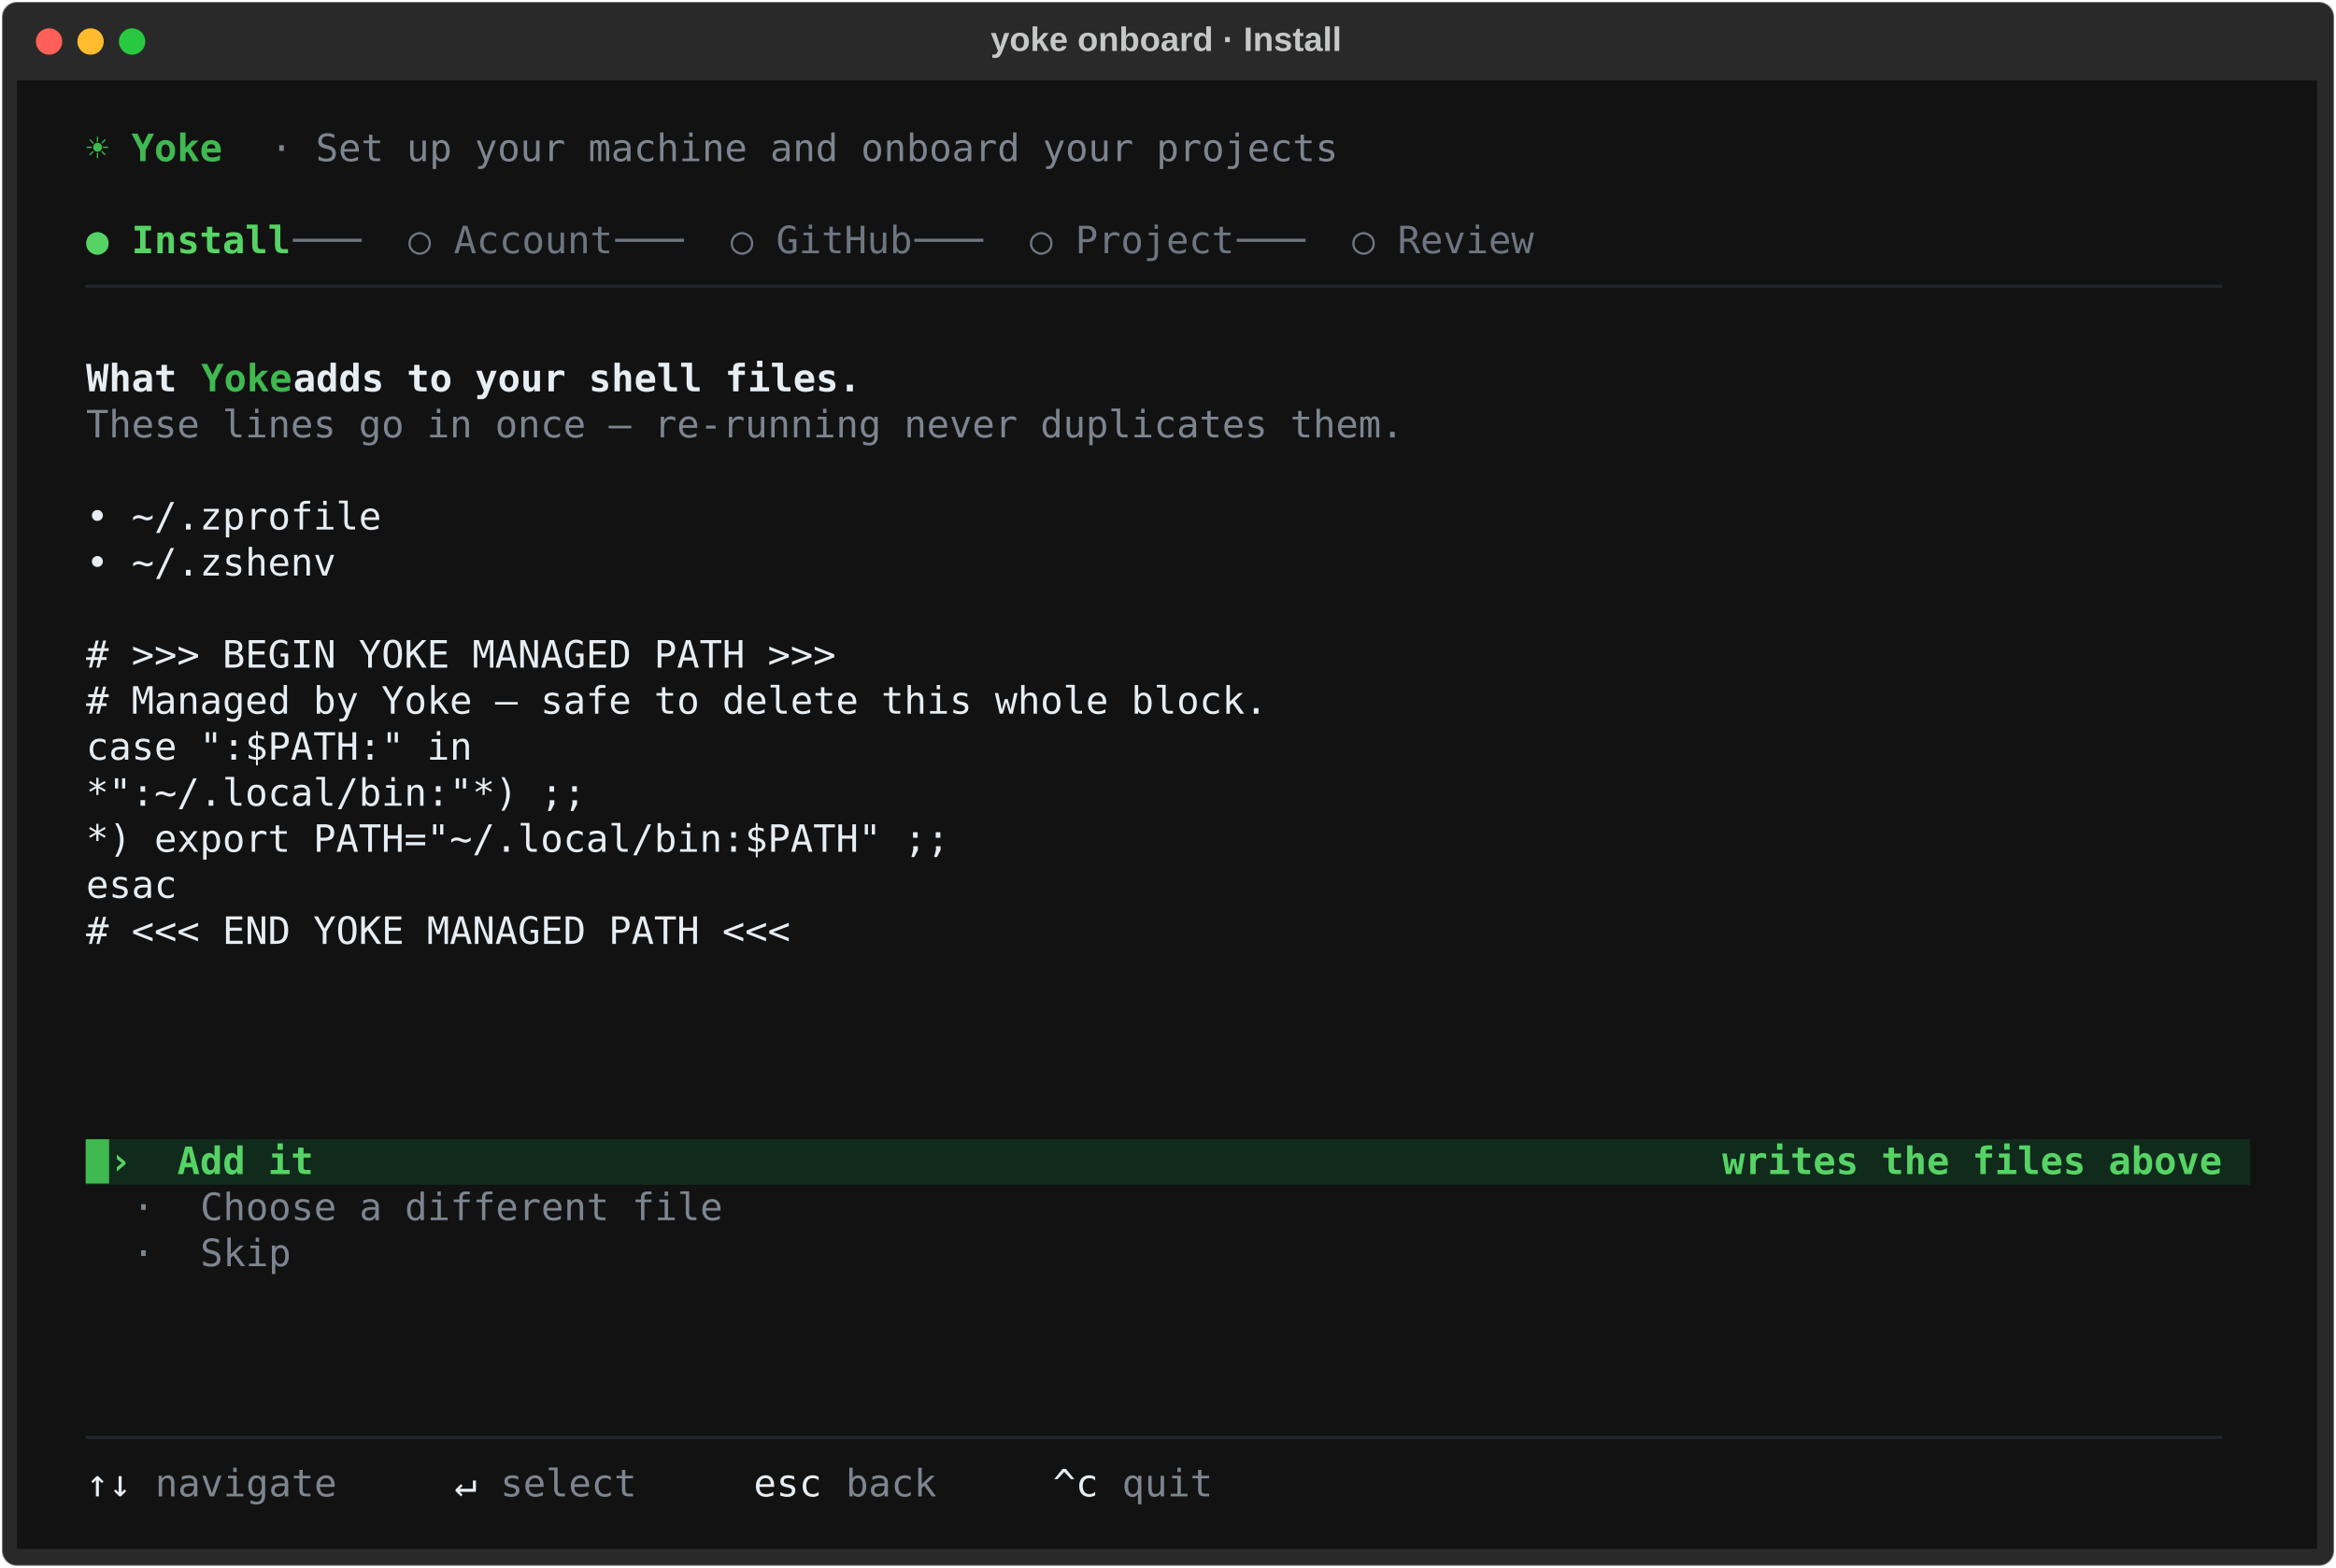
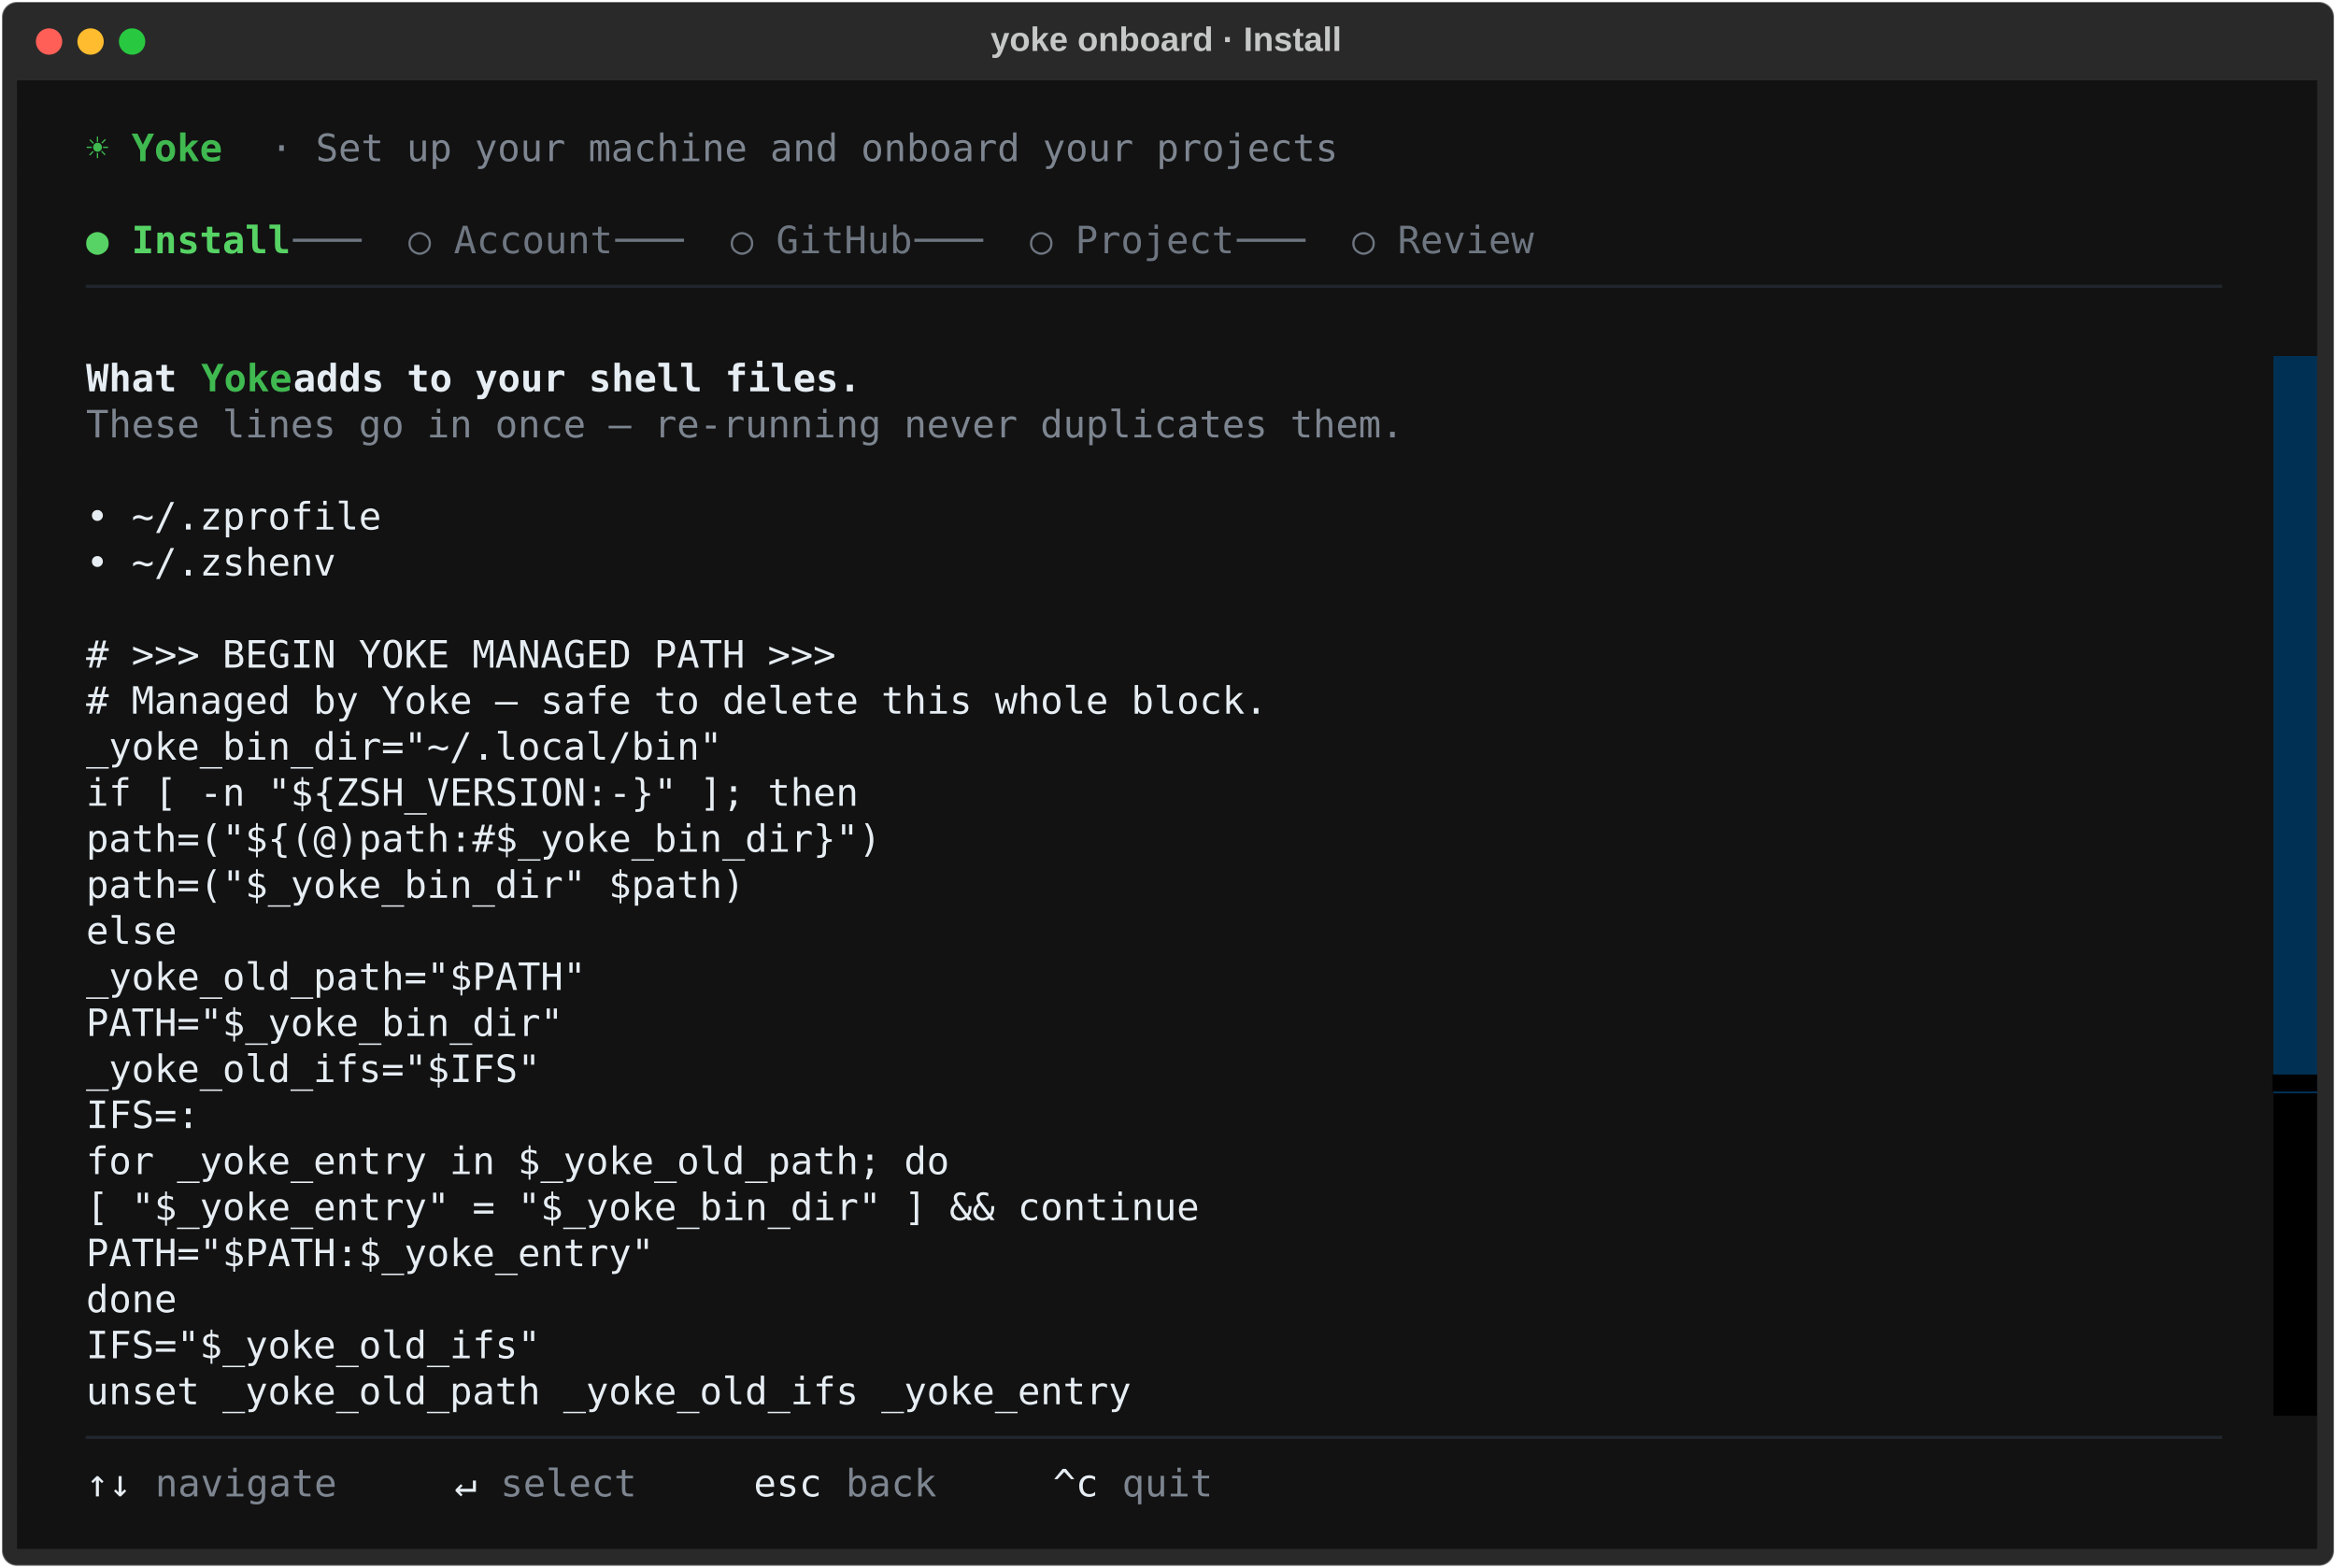
<svg xmlns="http://www.w3.org/2000/svg" class="rich-terminal" viewBox="0 0 1238 830.8">
  <style>

    @font-face {
        font-family: "Fira Code";
        src: local("FiraCode-Regular"),
                url("https://cdnjs.cloudflare.com/ajax/libs/firacode/{{VERSION}}/woff2/FiraCode-Regular.woff2") format("woff2"),
                url("https://cdnjs.cloudflare.com/ajax/libs/firacode/{{VERSION}}/woff/FiraCode-Regular.woff") format("woff");
        font-style: normal;
        font-weight: 400;
    }
    @font-face {
        font-family: "Fira Code";
        src: local("FiraCode-Bold"),
                url("https://cdnjs.cloudflare.com/ajax/libs/firacode/{{VERSION}}/woff2/FiraCode-Bold.woff2") format("woff2"),
                url("https://cdnjs.cloudflare.com/ajax/libs/firacode/{{VERSION}}/woff/FiraCode-Bold.woff") format("woff");
        font-style: bold;
        font-weight: 700;
    }

    .terminal-YOKE-matrix {
        font-family: Fira Code, monospace;
        font-size: 20px;
        line-height: 24.4px;
        font-variant-east-asian: full-width;
    }

    .terminal-YOKE-title {
        font-size: 18px;
        font-weight: bold;
        font-family: arial;
    }

    .terminal-YOKE-r1 { fill: #c5c8c6 }
.terminal-YOKE-r2 { fill: #3fb950;font-weight: bold }
.terminal-YOKE-r3 { fill: #e6edf3 }
.terminal-YOKE-r4 { fill: #7d8590 }
.terminal-YOKE-r5 { fill: #56d364;font-weight: bold }
.terminal-YOKE-r6 { fill: #6e7681 }
.terminal-YOKE-r7 { fill: #21262d }
.terminal-YOKE-r8 { fill: #e6edf3;font-weight: bold }
- .terminal-YOKE-r9 { fill: #3fb950 }
- .terminal-YOKE-r10 { fill: #00ff00 }
+ .terminal-YOKE-r9 { fill: #121212 }
+ .terminal-YOKE-r10 { fill: #000000 }
    </style>
  <defs>
    <clipPath id="terminal-YOKE-clip-terminal">
      <rect x="0" y="0" width="1219.0" height="779.8" />
    </clipPath>
    <clipPath id="terminal-YOKE-line-0">
      <rect x="0" y="1.5" width="1220" height="24.65" />
    </clipPath>
    <clipPath id="terminal-YOKE-line-1">
      <rect x="0" y="25.9" width="1220" height="24.65" />
    </clipPath>
    <clipPath id="terminal-YOKE-line-2">
      <rect x="0" y="50.3" width="1220" height="24.65" />
    </clipPath>
    <clipPath id="terminal-YOKE-line-3">
      <rect x="0" y="74.7" width="1220" height="24.65" />
    </clipPath>
    <clipPath id="terminal-YOKE-line-4">
      <rect x="0" y="99.1" width="1220" height="24.65" />
    </clipPath>
    <clipPath id="terminal-YOKE-line-5">
      <rect x="0" y="123.5" width="1220" height="24.65" />
    </clipPath>
    <clipPath id="terminal-YOKE-line-6">
      <rect x="0" y="147.9" width="1220" height="24.65" />
    </clipPath>
    <clipPath id="terminal-YOKE-line-7">
      <rect x="0" y="172.3" width="1220" height="24.65" />
    </clipPath>
    <clipPath id="terminal-YOKE-line-8">
      <rect x="0" y="196.7" width="1220" height="24.65" />
    </clipPath>
    <clipPath id="terminal-YOKE-line-9">
      <rect x="0" y="221.1" width="1220" height="24.65" />
    </clipPath>
    <clipPath id="terminal-YOKE-line-10">
      <rect x="0" y="245.5" width="1220" height="24.65" />
    </clipPath>
    <clipPath id="terminal-YOKE-line-11">
      <rect x="0" y="269.9" width="1220" height="24.65" />
    </clipPath>
    <clipPath id="terminal-YOKE-line-12">
      <rect x="0" y="294.3" width="1220" height="24.65" />
    </clipPath>
    <clipPath id="terminal-YOKE-line-13">
      <rect x="0" y="318.7" width="1220" height="24.65" />
    </clipPath>
    <clipPath id="terminal-YOKE-line-14">
      <rect x="0" y="343.1" width="1220" height="24.65" />
    </clipPath>
    <clipPath id="terminal-YOKE-line-15">
      <rect x="0" y="367.5" width="1220" height="24.65" />
    </clipPath>
    <clipPath id="terminal-YOKE-line-16">
      <rect x="0" y="391.9" width="1220" height="24.65" />
    </clipPath>
    <clipPath id="terminal-YOKE-line-17">
      <rect x="0" y="416.3" width="1220" height="24.65" />
    </clipPath>
    <clipPath id="terminal-YOKE-line-18">
      <rect x="0" y="440.7" width="1220" height="24.65" />
    </clipPath>
    <clipPath id="terminal-YOKE-line-19">
      <rect x="0" y="465.1" width="1220" height="24.65" />
    </clipPath>
    <clipPath id="terminal-YOKE-line-20">
      <rect x="0" y="489.5" width="1220" height="24.65" />
    </clipPath>
    <clipPath id="terminal-YOKE-line-21">
      <rect x="0" y="513.9" width="1220" height="24.65" />
    </clipPath>
    <clipPath id="terminal-YOKE-line-22">
      <rect x="0" y="538.3" width="1220" height="24.65" />
    </clipPath>
    <clipPath id="terminal-YOKE-line-23">
      <rect x="0" y="562.7" width="1220" height="24.65" />
    </clipPath>
    <clipPath id="terminal-YOKE-line-24">
      <rect x="0" y="587.1" width="1220" height="24.65" />
    </clipPath>
    <clipPath id="terminal-YOKE-line-25">
      <rect x="0" y="611.5" width="1220" height="24.65" />
    </clipPath>
    <clipPath id="terminal-YOKE-line-26">
      <rect x="0" y="635.9" width="1220" height="24.65" />
    </clipPath>
    <clipPath id="terminal-YOKE-line-27">
      <rect x="0" y="660.3" width="1220" height="24.65" />
    </clipPath>
    <clipPath id="terminal-YOKE-line-28">
      <rect x="0" y="684.7" width="1220" height="24.65" />
    </clipPath>
    <clipPath id="terminal-YOKE-line-29">
      <rect x="0" y="709.1" width="1220" height="24.65" />
    </clipPath>
    <clipPath id="terminal-YOKE-line-30">
      <rect x="0" y="733.5" width="1220" height="24.65" />
    </clipPath>
  </defs>
  <rect fill="#292929" stroke="rgba(255,255,255,0.35)" stroke-width="1" x="1" y="1" width="1236" height="828.8" rx="8" />
  <text class="terminal-YOKE-title" fill="#c5c8c6" text-anchor="middle" x="618" y="27">yoke onboard · Install</text>
  <g transform="translate(26,22)">
    <circle cx="0" cy="0" r="7" fill="#ff5f57" />
    <circle cx="22" cy="0" r="7" fill="#febc2e" />
    <circle cx="44" cy="0" r="7" fill="#28c840" />
  </g>
  <g transform="translate(9, 41)" clip-path="url(#terminal-YOKE-clip-terminal)">
    <rect fill="#121212" x="0" y="1.5" width="1220" height="24.65" shape-rendering="crispEdges" />
    <rect fill="#121212" x="0" y="25.9" width="36.6" height="24.65" shape-rendering="crispEdges" />
    <rect fill="#121212" x="36.6" y="25.9" width="73.2" height="24.65" shape-rendering="crispEdges" />
    <rect fill="#121212" x="109.8" y="25.9" width="24.4" height="24.65" shape-rendering="crispEdges" />
    <rect fill="#121212" x="134.2" y="25.9" width="573.4" height="24.65" shape-rendering="crispEdges" />
    <rect fill="#121212" x="707.6" y="25.9" width="512.4" height="24.65" shape-rendering="crispEdges" />
    <rect fill="#121212" x="0" y="50.3" width="1220" height="24.65" shape-rendering="crispEdges" />
    <rect fill="#121212" x="0" y="74.7" width="36.6" height="24.65" shape-rendering="crispEdges" />
    <rect fill="#121212" x="36.6" y="74.7" width="109.8" height="24.65" shape-rendering="crispEdges" />
    <rect fill="#121212" x="146.4" y="74.7" width="61" height="24.65" shape-rendering="crispEdges" />
    <rect fill="#121212" x="207.4" y="74.7" width="109.8" height="24.65" shape-rendering="crispEdges" />
    <rect fill="#121212" x="317.2" y="74.7" width="61" height="24.65" shape-rendering="crispEdges" />
    <rect fill="#121212" x="378.2" y="74.7" width="97.6" height="24.65" shape-rendering="crispEdges" />
    <rect fill="#121212" x="475.8" y="74.7" width="61" height="24.65" shape-rendering="crispEdges" />
    <rect fill="#121212" x="536.8" y="74.7" width="109.8" height="24.65" shape-rendering="crispEdges" />
    <rect fill="#121212" x="646.6" y="74.7" width="61" height="24.65" shape-rendering="crispEdges" />
    <rect fill="#121212" x="707.6" y="74.7" width="97.6" height="24.65" shape-rendering="crispEdges" />
    <rect fill="#121212" x="805.2" y="74.7" width="414.8" height="24.65" shape-rendering="crispEdges" />
    <rect fill="#121212" x="0" y="99.1" width="36.6" height="24.65" shape-rendering="crispEdges" />
    <rect fill="#121212" x="36.6" y="99.1" width="1146.8" height="24.65" shape-rendering="crispEdges" />
    <rect fill="#121212" x="1183.4" y="99.1" width="36.6" height="24.65" shape-rendering="crispEdges" />
    <rect fill="#121212" x="0" y="123.5" width="1220" height="24.65" shape-rendering="crispEdges" />
    <rect fill="#121212" x="0" y="147.9" width="36.6" height="24.65" shape-rendering="crispEdges" />
    <rect fill="#121212" x="36.6" y="147.9" width="61" height="24.65" shape-rendering="crispEdges" />
    <rect fill="#121212" x="97.6" y="147.9" width="48.8" height="24.65" shape-rendering="crispEdges" />
    <rect fill="#121212" x="146.4" y="147.9" width="317.2" height="24.65" shape-rendering="crispEdges" />
-     <rect fill="#121212" x="463.6" y="147.9" width="756.4" height="24.65" shape-rendering="crispEdges" />
+     <rect fill="#121212" x="463.6" y="147.9" width="732" height="24.65" shape-rendering="crispEdges" />
+     <rect fill="#003054" x="1195.6" y="147.9" width="24.4" height="24.65" shape-rendering="crispEdges" />
    <rect fill="#121212" x="0" y="172.3" width="36.6" height="24.65" shape-rendering="crispEdges" />
    <rect fill="#121212" x="36.6" y="172.3" width="707.6" height="24.65" shape-rendering="crispEdges" />
-     <rect fill="#121212" x="744.2" y="172.3" width="439.2" height="24.65" shape-rendering="crispEdges" />
-     <rect fill="#121212" x="1183.4" y="172.3" width="36.6" height="24.65" shape-rendering="crispEdges" />
+     <rect fill="#121212" x="744.2" y="172.3" width="414.8" height="24.65" shape-rendering="crispEdges" />
+     <rect fill="#121212" x="1159" y="172.3" width="36.6" height="24.65" shape-rendering="crispEdges" />
+     <rect fill="#003054" x="1195.6" y="172.3" width="24.4" height="24.65" shape-rendering="crispEdges" />
    <rect fill="#121212" x="0" y="196.7" width="36.6" height="24.65" shape-rendering="crispEdges" />
    <rect fill="#121212" x="36.6" y="196.7" width="0" height="24.65" shape-rendering="crispEdges" />
-     <rect fill="#121212" x="36.6" y="196.7" width="1183.4" height="24.65" shape-rendering="crispEdges" />
+     <rect fill="#121212" x="36.6" y="196.7" width="1159" height="24.65" shape-rendering="crispEdges" />
+     <rect fill="#003054" x="1195.6" y="196.7" width="24.4" height="24.65" shape-rendering="crispEdges" />
    <rect fill="#121212" x="0" y="221.1" width="36.6" height="24.65" shape-rendering="crispEdges" />
    <rect fill="#121212" x="36.6" y="221.1" width="183" height="24.65" shape-rendering="crispEdges" />
-     <rect fill="#121212" x="219.6" y="221.1" width="1000.4" height="24.65" shape-rendering="crispEdges" />
+     <rect fill="#121212" x="219.6" y="221.1" width="976" height="24.65" shape-rendering="crispEdges" />
+     <rect fill="#003054" x="1195.6" y="221.1" width="24.4" height="24.65" shape-rendering="crispEdges" />
    <rect fill="#121212" x="0" y="245.5" width="36.6" height="24.65" shape-rendering="crispEdges" />
    <rect fill="#121212" x="36.6" y="245.5" width="158.6" height="24.65" shape-rendering="crispEdges" />
-     <rect fill="#121212" x="195.2" y="245.5" width="1024.8" height="24.65" shape-rendering="crispEdges" />
+     <rect fill="#121212" x="195.2" y="245.5" width="1000.4" height="24.65" shape-rendering="crispEdges" />
+     <rect fill="#003054" x="1195.6" y="245.5" width="24.4" height="24.65" shape-rendering="crispEdges" />
    <rect fill="#121212" x="0" y="269.9" width="36.6" height="24.65" shape-rendering="crispEdges" />
    <rect fill="#121212" x="36.6" y="269.9" width="0" height="24.65" shape-rendering="crispEdges" />
-     <rect fill="#121212" x="36.6" y="269.9" width="1183.4" height="24.65" shape-rendering="crispEdges" />
+     <rect fill="#121212" x="36.6" y="269.9" width="1159" height="24.65" shape-rendering="crispEdges" />
+     <rect fill="#003054" x="1195.6" y="269.9" width="24.4" height="24.65" shape-rendering="crispEdges" />
    <rect fill="#121212" x="0" y="294.3" width="36.6" height="24.65" shape-rendering="crispEdges" />
    <rect fill="#121212" x="36.6" y="294.3" width="427" height="24.65" shape-rendering="crispEdges" />
-     <rect fill="#121212" x="463.6" y="294.3" width="756.4" height="24.65" shape-rendering="crispEdges" />
+     <rect fill="#121212" x="463.6" y="294.3" width="732" height="24.65" shape-rendering="crispEdges" />
+     <rect fill="#003054" x="1195.6" y="294.3" width="24.4" height="24.65" shape-rendering="crispEdges" />
    <rect fill="#121212" x="0" y="318.7" width="36.6" height="24.65" shape-rendering="crispEdges" />
    <rect fill="#121212" x="36.6" y="318.7" width="658.8" height="24.65" shape-rendering="crispEdges" />
-     <rect fill="#121212" x="695.4" y="318.7" width="524.6" height="24.65" shape-rendering="crispEdges" />
+     <rect fill="#121212" x="695.4" y="318.7" width="500.2" height="24.65" shape-rendering="crispEdges" />
+     <rect fill="#003054" x="1195.6" y="318.7" width="24.4" height="24.65" shape-rendering="crispEdges" />
    <rect fill="#121212" x="0" y="343.1" width="36.6" height="24.65" shape-rendering="crispEdges" />
-     <rect fill="#121212" x="36.6" y="343.1" width="231.8" height="24.65" shape-rendering="crispEdges" />
-     <rect fill="#121212" x="268.4" y="343.1" width="951.6" height="24.65" shape-rendering="crispEdges" />
+     <rect fill="#121212" x="36.6" y="343.1" width="366" height="24.65" shape-rendering="crispEdges" />
+     <rect fill="#121212" x="402.6" y="343.1" width="793" height="24.65" shape-rendering="crispEdges" />
+     <rect fill="#003054" x="1195.6" y="343.1" width="24.4" height="24.65" shape-rendering="crispEdges" />
    <rect fill="#121212" x="0" y="367.5" width="36.6" height="24.65" shape-rendering="crispEdges" />
-     <rect fill="#121212" x="36.6" y="367.5" width="317.2" height="24.65" shape-rendering="crispEdges" />
-     <rect fill="#121212" x="353.8" y="367.5" width="866.2" height="24.65" shape-rendering="crispEdges" />
+     <rect fill="#121212" x="36.6" y="367.5" width="439.2" height="24.65" shape-rendering="crispEdges" />
+     <rect fill="#121212" x="475.8" y="367.5" width="719.8" height="24.65" shape-rendering="crispEdges" />
+     <rect fill="#003054" x="1195.6" y="367.5" width="24.4" height="24.65" shape-rendering="crispEdges" />
    <rect fill="#121212" x="0" y="391.9" width="36.6" height="24.65" shape-rendering="crispEdges" />
-     <rect fill="#121212" x="36.6" y="391.9" width="512.4" height="24.65" shape-rendering="crispEdges" />
-     <rect fill="#121212" x="549" y="391.9" width="671" height="24.65" shape-rendering="crispEdges" />
+     <rect fill="#121212" x="36.6" y="391.9" width="475.8" height="24.65" shape-rendering="crispEdges" />
+     <rect fill="#121212" x="512.4" y="391.9" width="683.2" height="24.65" shape-rendering="crispEdges" />
+     <rect fill="#003054" x="1195.6" y="391.9" width="24.4" height="24.65" shape-rendering="crispEdges" />
    <rect fill="#121212" x="0" y="416.3" width="36.6" height="24.65" shape-rendering="crispEdges" />
-     <rect fill="#121212" x="36.6" y="416.3" width="73.2" height="24.65" shape-rendering="crispEdges" />
-     <rect fill="#121212" x="109.8" y="416.3" width="1110.2" height="24.65" shape-rendering="crispEdges" />
+     <rect fill="#121212" x="36.6" y="416.3" width="402.6" height="24.65" shape-rendering="crispEdges" />
+     <rect fill="#121212" x="439.2" y="416.3" width="756.4" height="24.65" shape-rendering="crispEdges" />
+     <rect fill="#003054" x="1195.6" y="416.3" width="24.4" height="24.65" shape-rendering="crispEdges" />
    <rect fill="#121212" x="0" y="440.7" width="36.6" height="24.65" shape-rendering="crispEdges" />
-     <rect fill="#121212" x="36.6" y="440.7" width="402.6" height="24.65" shape-rendering="crispEdges" />
-     <rect fill="#121212" x="439.2" y="440.7" width="780.8" height="24.65" shape-rendering="crispEdges" />
+     <rect fill="#121212" x="36.6" y="440.7" width="73.2" height="24.65" shape-rendering="crispEdges" />
+     <rect fill="#121212" x="109.8" y="440.7" width="1085.8" height="24.65" shape-rendering="crispEdges" />
+     <rect fill="#003054" x="1195.6" y="440.7" width="24.4" height="24.65" shape-rendering="crispEdges" />
    <rect fill="#121212" x="0" y="465.1" width="36.6" height="24.65" shape-rendering="crispEdges" />
-     <rect fill="#121212" x="36.6" y="465.1" width="0" height="24.65" shape-rendering="crispEdges" />
-     <rect fill="#121212" x="36.6" y="465.1" width="1183.4" height="24.65" shape-rendering="crispEdges" />
+     <rect fill="#121212" x="36.6" y="465.1" width="317.2" height="24.65" shape-rendering="crispEdges" />
+     <rect fill="#121212" x="353.8" y="465.1" width="841.8" height="24.65" shape-rendering="crispEdges" />
+     <rect fill="#003054" x="1195.6" y="465.1" width="24.4" height="24.65" shape-rendering="crispEdges" />
    <rect fill="#121212" x="0" y="489.5" width="36.6" height="24.65" shape-rendering="crispEdges" />
-     <rect fill="#121212" x="36.6" y="489.5" width="0" height="24.65" shape-rendering="crispEdges" />
-     <rect fill="#121212" x="36.6" y="489.5" width="1183.4" height="24.65" shape-rendering="crispEdges" />
+     <rect fill="#121212" x="36.6" y="489.5" width="305" height="24.65" shape-rendering="crispEdges" />
+     <rect fill="#121212" x="341.6" y="489.5" width="854" height="24.65" shape-rendering="crispEdges" />
+     <rect fill="#003054" x="1195.6" y="489.5" width="24.4" height="24.65" shape-rendering="crispEdges" />
    <rect fill="#121212" x="0" y="513.9" width="36.6" height="24.65" shape-rendering="crispEdges" />
-     <rect fill="#121212" x="36.6" y="513.9" width="0" height="24.65" shape-rendering="crispEdges" />
-     <rect fill="#121212" x="36.6" y="513.9" width="1146.8" height="24.65" shape-rendering="crispEdges" />
-     <rect fill="#121212" x="1183.4" y="513.9" width="36.6" height="24.65" shape-rendering="crispEdges" />
+     <rect fill="#121212" x="36.6" y="513.9" width="292.8" height="24.65" shape-rendering="crispEdges" />
+     <rect fill="#121212" x="329.4" y="513.9" width="866.2" height="24.65" shape-rendering="crispEdges" />
+     <rect fill="#003054" x="1195.6" y="513.9" width="24.4" height="24.65" shape-rendering="crispEdges" />
    <rect fill="#121212" x="0" y="538.3" width="36.6" height="24.65" shape-rendering="crispEdges" />
-     <rect fill="#121212" x="36.6" y="538.3" width="0" height="24.65" shape-rendering="crispEdges" />
-     <rect fill="#121212" x="36.6" y="538.3" width="1183.4" height="24.65" shape-rendering="crispEdges" />
+     <rect fill="#121212" x="36.6" y="538.3" width="109.8" height="24.65" shape-rendering="crispEdges" />
+     <rect fill="#121212" x="146.4" y="538.3" width="1049.2" height="24.65" shape-rendering="crispEdges" />
+     <rect fill="#000000" x="1195.6" y="538.3" width="24.4" height="24.65" shape-rendering="crispEdges" />
    <rect fill="#121212" x="0" y="562.7" width="36.6" height="24.65" shape-rendering="crispEdges" />
-     <rect fill="#102a1c" x="36.6" y="562.7" width="12.2" height="24.65" shape-rendering="crispEdges" />
-     <rect fill="#102a1c" x="48.8" y="562.7" width="1134.6" height="24.65" shape-rendering="crispEdges" />
-     <rect fill="#121212" x="1183.4" y="562.7" width="36.6" height="24.65" shape-rendering="crispEdges" />
+     <rect fill="#121212" x="36.6" y="562.7" width="512.4" height="24.65" shape-rendering="crispEdges" />
+     <rect fill="#121212" x="549" y="562.7" width="646.6" height="24.65" shape-rendering="crispEdges" />
+     <rect fill="#000000" x="1195.6" y="562.7" width="24.4" height="24.65" shape-rendering="crispEdges" />
    <rect fill="#121212" x="0" y="587.1" width="36.6" height="24.65" shape-rendering="crispEdges" />
-     <rect fill="#121212" x="36.6" y="587.1" width="12.2" height="24.65" shape-rendering="crispEdges" />
-     <rect fill="#121212" x="48.8" y="587.1" width="12.2" height="24.65" shape-rendering="crispEdges" />
-     <rect fill="#121212" x="61" y="587.1" width="1122.4" height="24.65" shape-rendering="crispEdges" />
-     <rect fill="#121212" x="1183.4" y="587.1" width="36.6" height="24.65" shape-rendering="crispEdges" />
+     <rect fill="#121212" x="36.6" y="587.1" width="671" height="24.65" shape-rendering="crispEdges" />
+     <rect fill="#121212" x="707.6" y="587.1" width="488" height="24.65" shape-rendering="crispEdges" />
+     <rect fill="#000000" x="1195.6" y="587.1" width="24.4" height="24.65" shape-rendering="crispEdges" />
    <rect fill="#121212" x="0" y="611.5" width="36.6" height="24.65" shape-rendering="crispEdges" />
-     <rect fill="#121212" x="36.6" y="611.5" width="12.2" height="24.65" shape-rendering="crispEdges" />
-     <rect fill="#121212" x="48.8" y="611.5" width="12.2" height="24.65" shape-rendering="crispEdges" />
-     <rect fill="#121212" x="61" y="611.5" width="1122.4" height="24.65" shape-rendering="crispEdges" />
-     <rect fill="#121212" x="1183.4" y="611.5" width="36.6" height="24.65" shape-rendering="crispEdges" />
+     <rect fill="#121212" x="36.6" y="611.5" width="378.2" height="24.65" shape-rendering="crispEdges" />
+     <rect fill="#121212" x="414.8" y="611.5" width="780.8" height="24.65" shape-rendering="crispEdges" />
+     <rect fill="#000000" x="1195.6" y="611.5" width="24.4" height="24.65" shape-rendering="crispEdges" />
    <rect fill="#121212" x="0" y="635.9" width="36.6" height="24.65" shape-rendering="crispEdges" />
-     <rect fill="#121212" x="36.6" y="635.9" width="1183.4" height="24.65" shape-rendering="crispEdges" />
+     <rect fill="#121212" x="36.6" y="635.9" width="97.6" height="24.65" shape-rendering="crispEdges" />
+     <rect fill="#121212" x="134.2" y="635.9" width="1061.4" height="24.65" shape-rendering="crispEdges" />
+     <rect fill="#000000" x="1195.6" y="635.9" width="24.4" height="24.65" shape-rendering="crispEdges" />
    <rect fill="#121212" x="0" y="660.3" width="36.6" height="24.65" shape-rendering="crispEdges" />
-     <rect fill="#121212" x="36.6" y="660.3" width="1183.4" height="24.65" shape-rendering="crispEdges" />
+     <rect fill="#121212" x="36.6" y="660.3" width="292.8" height="24.65" shape-rendering="crispEdges" />
+     <rect fill="#121212" x="329.4" y="660.3" width="866.2" height="24.65" shape-rendering="crispEdges" />
+     <rect fill="#000000" x="1195.6" y="660.3" width="24.4" height="24.65" shape-rendering="crispEdges" />
    <rect fill="#121212" x="0" y="684.7" width="36.6" height="24.65" shape-rendering="crispEdges" />
-     <rect fill="#121212" x="36.6" y="684.7" width="1183.4" height="24.65" shape-rendering="crispEdges" />
+     <rect fill="#121212" x="36.6" y="684.7" width="610" height="24.65" shape-rendering="crispEdges" />
+     <rect fill="#121212" x="646.6" y="684.7" width="549" height="24.65" shape-rendering="crispEdges" />
+     <rect fill="#000000" x="1195.6" y="684.7" width="24.4" height="24.65" shape-rendering="crispEdges" />
    <rect fill="#121212" x="0" y="709.1" width="36.6" height="24.65" shape-rendering="crispEdges" />
    <rect fill="#121212" x="36.6" y="709.1" width="1146.8" height="24.65" shape-rendering="crispEdges" />
    <rect fill="#121212" x="1183.4" y="709.1" width="36.6" height="24.65" shape-rendering="crispEdges" />
    <rect fill="#121212" x="0" y="733.5" width="36.6" height="24.65" shape-rendering="crispEdges" />
    <rect fill="#121212" x="36.6" y="733.5" width="24.4" height="24.65" shape-rendering="crispEdges" />
    <rect fill="#121212" x="61" y="733.5" width="12.2" height="24.65" shape-rendering="crispEdges" />
    <rect fill="#121212" x="73.2" y="733.5" width="97.6" height="24.65" shape-rendering="crispEdges" />
    <rect fill="#121212" x="170.8" y="733.5" width="61" height="24.65" shape-rendering="crispEdges" />
    <rect fill="#121212" x="231.8" y="733.5" width="12.2" height="24.65" shape-rendering="crispEdges" />
    <rect fill="#121212" x="244" y="733.5" width="12.2" height="24.65" shape-rendering="crispEdges" />
    <rect fill="#121212" x="256.2" y="733.5" width="73.2" height="24.65" shape-rendering="crispEdges" />
    <rect fill="#121212" x="329.4" y="733.5" width="61" height="24.65" shape-rendering="crispEdges" />
    <rect fill="#121212" x="390.4" y="733.5" width="36.6" height="24.65" shape-rendering="crispEdges" />
    <rect fill="#121212" x="427" y="733.5" width="12.2" height="24.65" shape-rendering="crispEdges" />
    <rect fill="#121212" x="439.2" y="733.5" width="48.8" height="24.65" shape-rendering="crispEdges" />
    <rect fill="#121212" x="488" y="733.5" width="61" height="24.65" shape-rendering="crispEdges" />
    <rect fill="#121212" x="549" y="733.5" width="24.4" height="24.65" shape-rendering="crispEdges" />
    <rect fill="#121212" x="573.4" y="733.5" width="12.2" height="24.65" shape-rendering="crispEdges" />
    <rect fill="#121212" x="585.6" y="733.5" width="48.8" height="24.65" shape-rendering="crispEdges" />
    <rect fill="#121212" x="634.4" y="733.5" width="585.6" height="24.65" shape-rendering="crispEdges" />
    <rect fill="#121212" x="0" y="757.9" width="1220" height="24.65" shape-rendering="crispEdges" />
    <g class="terminal-YOKE-matrix">
      <text class="terminal-YOKE-r1" x="1220" y="20" textLength="12.2" clip-path="url(#terminal-YOKE-line-0)">
</text>
      <text class="terminal-YOKE-r2" x="36.6" y="44.4" textLength="73.2" clip-path="url(#terminal-YOKE-line-1)">☀ Yoke</text>
      <text class="terminal-YOKE-r4" x="134.2" y="44.4" textLength="573.4" clip-path="url(#terminal-YOKE-line-1)">· Set up your machine and onboard your projects</text>
      <text class="terminal-YOKE-r1" x="1220" y="44.4" textLength="12.2" clip-path="url(#terminal-YOKE-line-1)">
</text>
      <text class="terminal-YOKE-r1" x="1220" y="68.8" textLength="12.2" clip-path="url(#terminal-YOKE-line-2)">
</text>
      <text class="terminal-YOKE-r5" x="36.6" y="93.2" textLength="109.8" clip-path="url(#terminal-YOKE-line-3)">● Install</text>
      <text class="terminal-YOKE-r6" x="146.4" y="93.2" textLength="61" clip-path="url(#terminal-YOKE-line-3)"> ─── </text>
      <text class="terminal-YOKE-r6" x="207.4" y="93.2" textLength="109.8" clip-path="url(#terminal-YOKE-line-3)">○ Account</text>
      <text class="terminal-YOKE-r6" x="317.2" y="93.2" textLength="61" clip-path="url(#terminal-YOKE-line-3)"> ─── </text>
      <text class="terminal-YOKE-r6" x="378.2" y="93.2" textLength="97.6" clip-path="url(#terminal-YOKE-line-3)">○ GitHub</text>
      <text class="terminal-YOKE-r6" x="475.8" y="93.2" textLength="61" clip-path="url(#terminal-YOKE-line-3)"> ─── </text>
      <text class="terminal-YOKE-r6" x="536.8" y="93.2" textLength="109.8" clip-path="url(#terminal-YOKE-line-3)">○ Project</text>
      <text class="terminal-YOKE-r6" x="646.6" y="93.2" textLength="61" clip-path="url(#terminal-YOKE-line-3)"> ─── </text>
      <text class="terminal-YOKE-r6" x="707.6" y="93.2" textLength="97.6" clip-path="url(#terminal-YOKE-line-3)">○ Review</text>
      <text class="terminal-YOKE-r1" x="1220" y="93.2" textLength="12.2" clip-path="url(#terminal-YOKE-line-3)">
</text>
      <text class="terminal-YOKE-r7" x="36.6" y="117.6" textLength="1146.8" clip-path="url(#terminal-YOKE-line-4)">──────────────────────────────────────────────────────────────────────────────────────────────</text>
      <text class="terminal-YOKE-r1" x="1220" y="117.6" textLength="12.2" clip-path="url(#terminal-YOKE-line-4)">
</text>
      <text class="terminal-YOKE-r1" x="1220" y="142" textLength="12.2" clip-path="url(#terminal-YOKE-line-5)">
</text>
      <text class="terminal-YOKE-r8" x="36.6" y="166.4" textLength="61" clip-path="url(#terminal-YOKE-line-6)">What </text>
      <text class="terminal-YOKE-r2" x="97.6" y="166.4" textLength="48.8" clip-path="url(#terminal-YOKE-line-6)">Yoke</text>
      <text class="terminal-YOKE-r8" x="146.4" y="166.4" textLength="317.2" clip-path="url(#terminal-YOKE-line-6)"> adds to your shell files.</text>
      <text class="terminal-YOKE-r1" x="1220" y="166.4" textLength="12.2" clip-path="url(#terminal-YOKE-line-6)">
</text>
      <text class="terminal-YOKE-r4" x="36.6" y="190.8" textLength="707.6" clip-path="url(#terminal-YOKE-line-7)">These lines go in once — re-running never duplicates them.</text>
      <text class="terminal-YOKE-r1" x="1220" y="190.8" textLength="12.2" clip-path="url(#terminal-YOKE-line-7)">
</text>
      <text class="terminal-YOKE-r1" x="1220" y="215.2" textLength="12.2" clip-path="url(#terminal-YOKE-line-8)">
</text>
      <text class="terminal-YOKE-r3" x="36.6" y="239.6" textLength="183" clip-path="url(#terminal-YOKE-line-9)">  • ~/.zprofile</text>
      <text class="terminal-YOKE-r1" x="1220" y="239.6" textLength="12.2" clip-path="url(#terminal-YOKE-line-9)">
</text>
      <text class="terminal-YOKE-r3" x="36.6" y="264" textLength="158.6" clip-path="url(#terminal-YOKE-line-10)">  • ~/.zshenv</text>
      <text class="terminal-YOKE-r1" x="1220" y="264" textLength="12.2" clip-path="url(#terminal-YOKE-line-10)">
</text>
      <text class="terminal-YOKE-r1" x="1220" y="288.4" textLength="12.2" clip-path="url(#terminal-YOKE-line-11)">
</text>
      <text class="terminal-YOKE-r3" x="36.6" y="312.8" textLength="427" clip-path="url(#terminal-YOKE-line-12)">  # &gt;&gt;&gt; BEGIN YOKE MANAGED PATH &gt;&gt;&gt;</text>
      <text class="terminal-YOKE-r1" x="1220" y="312.8" textLength="12.2" clip-path="url(#terminal-YOKE-line-12)">
</text>
      <text class="terminal-YOKE-r3" x="36.6" y="337.2" textLength="658.8" clip-path="url(#terminal-YOKE-line-13)">  # Managed by Yoke — safe to delete this whole block.</text>
      <text class="terminal-YOKE-r1" x="1220" y="337.2" textLength="12.2" clip-path="url(#terminal-YOKE-line-13)">
</text>
-       <text class="terminal-YOKE-r3" x="36.6" y="361.6" textLength="231.8" clip-path="url(#terminal-YOKE-line-14)">  case ":$PATH:" in</text>
+       <text class="terminal-YOKE-r3" x="36.6" y="361.6" textLength="366" clip-path="url(#terminal-YOKE-line-14)">  _yoke_bin_dir="~/.local/bin"</text>
      <text class="terminal-YOKE-r1" x="1220" y="361.6" textLength="12.2" clip-path="url(#terminal-YOKE-line-14)">
</text>
-       <text class="terminal-YOKE-r3" x="36.6" y="386" textLength="317.2" clip-path="url(#terminal-YOKE-line-15)">    *":~/.local/bin:"*) ;;</text>
+       <text class="terminal-YOKE-r3" x="36.6" y="386" textLength="439.2" clip-path="url(#terminal-YOKE-line-15)">  if [ -n "${ZSH_VERSION:-}" ]; then</text>
      <text class="terminal-YOKE-r1" x="1220" y="386" textLength="12.2" clip-path="url(#terminal-YOKE-line-15)">
</text>
-       <text class="terminal-YOKE-r3" x="36.6" y="410.4" textLength="512.4" clip-path="url(#terminal-YOKE-line-16)">    *) export PATH="~/.local/bin:$PATH" ;;</text>
+       <text class="terminal-YOKE-r3" x="36.6" y="410.4" textLength="475.8" clip-path="url(#terminal-YOKE-line-16)">    path=("${(@)path:#$_yoke_bin_dir}")</text>
      <text class="terminal-YOKE-r1" x="1220" y="410.4" textLength="12.2" clip-path="url(#terminal-YOKE-line-16)">
</text>
-       <text class="terminal-YOKE-r3" x="36.6" y="434.8" textLength="73.2" clip-path="url(#terminal-YOKE-line-17)">  esac</text>
+       <text class="terminal-YOKE-r3" x="36.6" y="434.8" textLength="402.6" clip-path="url(#terminal-YOKE-line-17)">    path=("$_yoke_bin_dir" $path)</text>
      <text class="terminal-YOKE-r1" x="1220" y="434.8" textLength="12.2" clip-path="url(#terminal-YOKE-line-17)">
</text>
-       <text class="terminal-YOKE-r3" x="36.6" y="459.2" textLength="402.6" clip-path="url(#terminal-YOKE-line-18)">  # &lt;&lt;&lt; END YOKE MANAGED PATH &lt;&lt;&lt;</text>
+       <text class="terminal-YOKE-r3" x="36.6" y="459.2" textLength="73.2" clip-path="url(#terminal-YOKE-line-18)">  else</text>
      <text class="terminal-YOKE-r1" x="1220" y="459.2" textLength="12.2" clip-path="url(#terminal-YOKE-line-18)">
</text>
+       <text class="terminal-YOKE-r3" x="36.6" y="483.6" textLength="317.2" clip-path="url(#terminal-YOKE-line-19)">    _yoke_old_path="$PATH"</text>
      <text class="terminal-YOKE-r1" x="1220" y="483.6" textLength="12.2" clip-path="url(#terminal-YOKE-line-19)">
</text>
+       <text class="terminal-YOKE-r3" x="36.6" y="508" textLength="305" clip-path="url(#terminal-YOKE-line-20)">    PATH="$_yoke_bin_dir"</text>
      <text class="terminal-YOKE-r1" x="1220" y="508" textLength="12.2" clip-path="url(#terminal-YOKE-line-20)">
</text>
+       <text class="terminal-YOKE-r3" x="36.6" y="532.4" textLength="292.8" clip-path="url(#terminal-YOKE-line-21)">    _yoke_old_ifs="$IFS"</text>
+       <text class="terminal-YOKE-r10" x="1195.6" y="532.4" textLength="24.4" clip-path="url(#terminal-YOKE-line-21)">▃▃</text>
      <text class="terminal-YOKE-r1" x="1220" y="532.4" textLength="12.2" clip-path="url(#terminal-YOKE-line-21)">
</text>
+       <text class="terminal-YOKE-r3" x="36.6" y="556.8" textLength="109.8" clip-path="url(#terminal-YOKE-line-22)">    IFS=:</text>
      <text class="terminal-YOKE-r1" x="1220" y="556.8" textLength="12.2" clip-path="url(#terminal-YOKE-line-22)">
</text>
-       <text class="terminal-YOKE-r9" x="36.6" y="581.2" textLength="12.2" clip-path="url(#terminal-YOKE-line-23)">█</text>
-       <text class="terminal-YOKE-r5" x="48.8" y="581.2" textLength="1134.6" clip-path="url(#terminal-YOKE-line-23)">›  Add it                                                              writes the files above</text>
+       <text class="terminal-YOKE-r3" x="36.6" y="581.2" textLength="512.4" clip-path="url(#terminal-YOKE-line-23)">    for _yoke_entry in $_yoke_old_path; do</text>
      <text class="terminal-YOKE-r1" x="1220" y="581.2" textLength="12.2" clip-path="url(#terminal-YOKE-line-23)">
</text>
-       <text class="terminal-YOKE-r4" x="61" y="605.6" textLength="1122.4" clip-path="url(#terminal-YOKE-line-24)">·  Choose a different file                                                                  </text>
+       <text class="terminal-YOKE-r3" x="36.6" y="605.6" textLength="671" clip-path="url(#terminal-YOKE-line-24)">      [ "$_yoke_entry" = "$_yoke_bin_dir" ] &amp;&amp; continue</text>
      <text class="terminal-YOKE-r1" x="1220" y="605.6" textLength="12.2" clip-path="url(#terminal-YOKE-line-24)">
</text>
-       <text class="terminal-YOKE-r4" x="61" y="630" textLength="1122.4" clip-path="url(#terminal-YOKE-line-25)">·  Skip                                                                                     </text>
+       <text class="terminal-YOKE-r3" x="36.6" y="630" textLength="378.2" clip-path="url(#terminal-YOKE-line-25)">      PATH="$PATH:$_yoke_entry"</text>
      <text class="terminal-YOKE-r1" x="1220" y="630" textLength="12.2" clip-path="url(#terminal-YOKE-line-25)">
</text>
+       <text class="terminal-YOKE-r3" x="36.6" y="654.4" textLength="97.6" clip-path="url(#terminal-YOKE-line-26)">    done</text>
      <text class="terminal-YOKE-r1" x="1220" y="654.4" textLength="12.2" clip-path="url(#terminal-YOKE-line-26)">
</text>
+       <text class="terminal-YOKE-r3" x="36.6" y="678.8" textLength="292.8" clip-path="url(#terminal-YOKE-line-27)">    IFS="$_yoke_old_ifs"</text>
      <text class="terminal-YOKE-r1" x="1220" y="678.8" textLength="12.2" clip-path="url(#terminal-YOKE-line-27)">
</text>
+       <text class="terminal-YOKE-r3" x="36.6" y="703.2" textLength="610" clip-path="url(#terminal-YOKE-line-28)">    unset _yoke_old_path _yoke_old_ifs _yoke_entry</text>
      <text class="terminal-YOKE-r1" x="1220" y="703.2" textLength="12.2" clip-path="url(#terminal-YOKE-line-28)">
</text>
      <text class="terminal-YOKE-r7" x="36.6" y="727.6" textLength="1146.8" clip-path="url(#terminal-YOKE-line-29)">──────────────────────────────────────────────────────────────────────────────────────────────</text>
      <text class="terminal-YOKE-r1" x="1220" y="727.6" textLength="12.2" clip-path="url(#terminal-YOKE-line-29)">
</text>
      <text class="terminal-YOKE-r3" x="36.6" y="752" textLength="24.4" clip-path="url(#terminal-YOKE-line-30)">↑↓</text>
      <text class="terminal-YOKE-r4" x="73.2" y="752" textLength="97.6" clip-path="url(#terminal-YOKE-line-30)">navigate</text>
      <text class="terminal-YOKE-r3" x="231.8" y="752" textLength="12.2" clip-path="url(#terminal-YOKE-line-30)">↵</text>
      <text class="terminal-YOKE-r4" x="256.2" y="752" textLength="73.2" clip-path="url(#terminal-YOKE-line-30)">select</text>
      <text class="terminal-YOKE-r3" x="390.4" y="752" textLength="36.6" clip-path="url(#terminal-YOKE-line-30)">esc</text>
      <text class="terminal-YOKE-r4" x="439.2" y="752" textLength="48.8" clip-path="url(#terminal-YOKE-line-30)">back</text>
      <text class="terminal-YOKE-r3" x="549" y="752" textLength="24.4" clip-path="url(#terminal-YOKE-line-30)">^c</text>
      <text class="terminal-YOKE-r4" x="585.6" y="752" textLength="48.8" clip-path="url(#terminal-YOKE-line-30)">quit</text>
      <text class="terminal-YOKE-r1" x="1220" y="752" textLength="12.2" clip-path="url(#terminal-YOKE-line-30)">
</text>
    </g>
  </g>
</svg>
